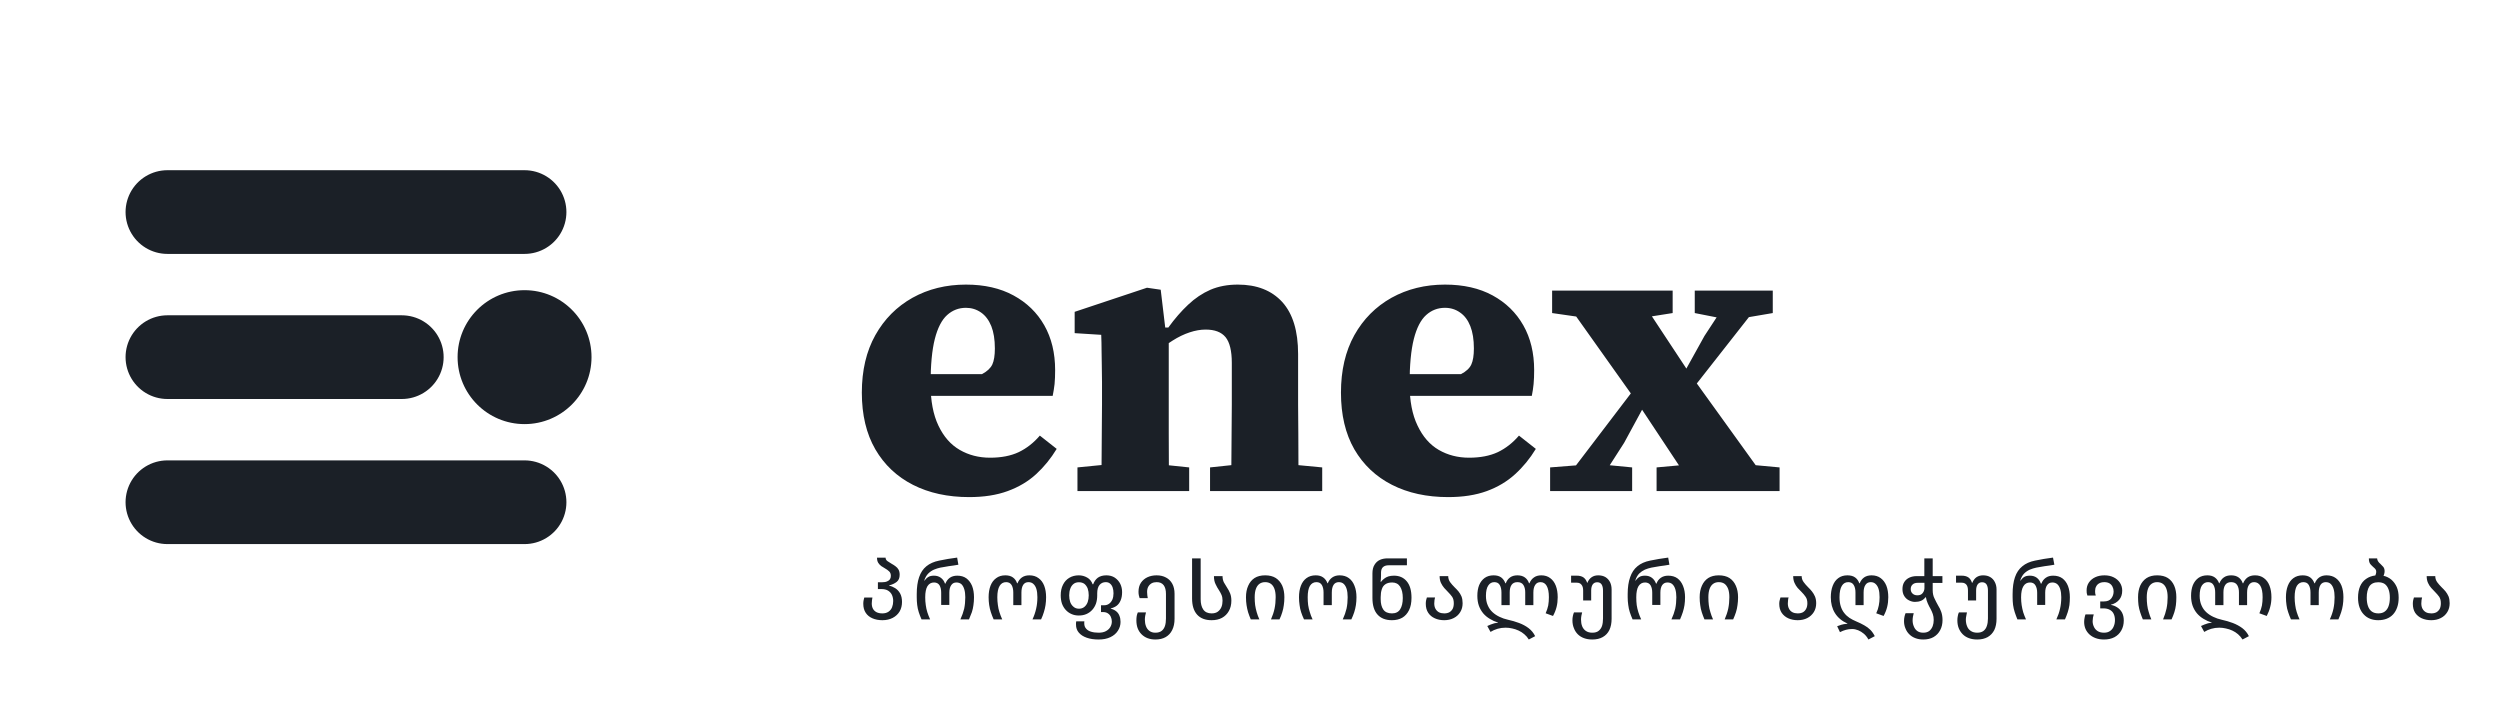
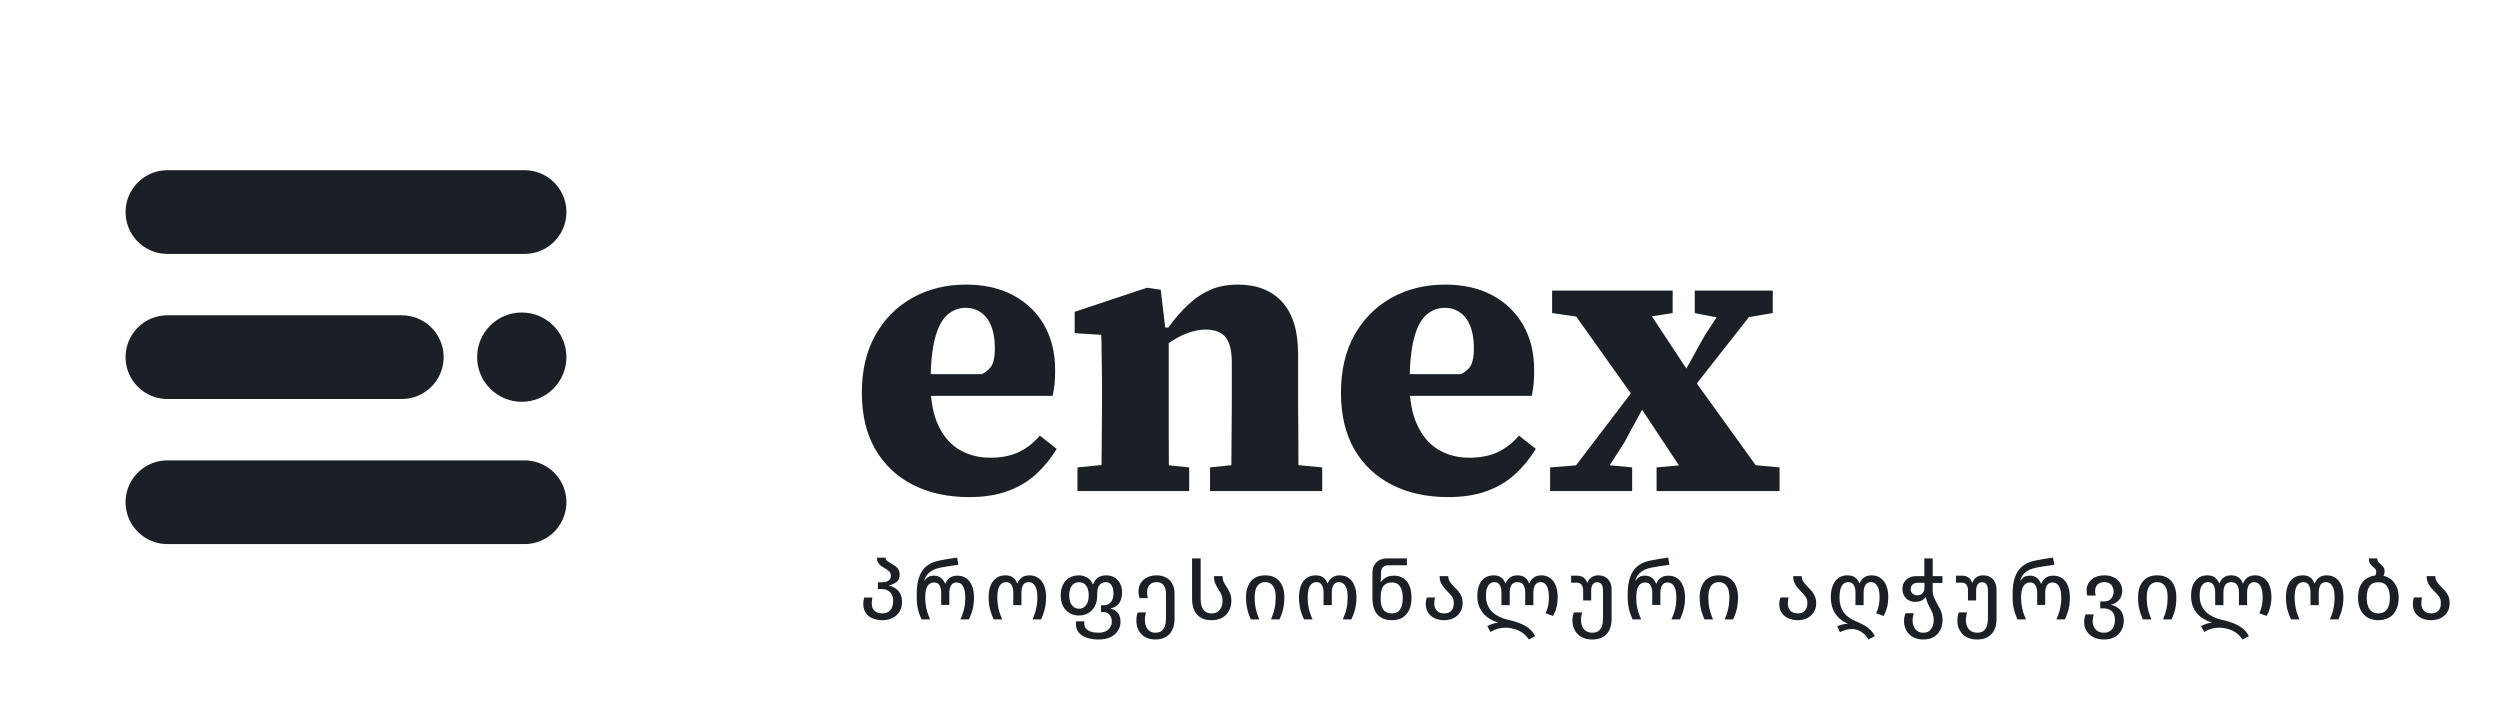
<svg xmlns="http://www.w3.org/2000/svg" viewBox="0 0 224 64" role="img" aria-label="Enex">
  <g stroke="#1b2027" stroke-width="7.5" stroke-linecap="round">
    <path d="M15 19H47" />
    <path d="M15 32H36" />
    <path d="M15 45H47" />
  </g>
-   <circle cx="47" cy="32" r="6" fill="#1b2027" />
+   <circle cx="46.75" cy="32" r="4" fill="#1b2027" />
  <path fill="#1b2027" d="M86.84 44.54L86.84 44.54Q83.96 44.54 81.80 43.44Q79.64 42.34 78.43 40.26Q77.22 38.17 77.22 35.18L77.22 35.18Q77.22 32.19 78.43 30.03Q79.64 27.87 81.76 26.68Q83.88 25.50 86.55 25.50L86.55 25.50Q89.03 25.50 90.81 26.47Q92.60 27.44 93.57 29.15Q94.54 30.86 94.54 33.16L94.54 33.16Q94.54 33.88 94.49 34.41Q94.43 34.93 94.32 35.47L94.32 35.47L81.00 35.47L81.00 33.52L87.99 33.52Q88.67 33.16 88.91 32.66Q89.14 32.16 89.14 31.22L89.14 31.22Q89.14 30.03 88.82 29.22Q88.49 28.41 87.90 28.00Q87.30 27.58 86.55 27.58L86.55 27.58Q85.58 27.58 84.86 28.23Q84.14 28.88 83.76 30.37Q83.38 31.87 83.38 34.42L83.38 34.42Q83.38 36.66 84.08 38.13Q84.78 39.61 85.99 40.31Q87.20 41.01 88.71 41.01L88.71 41.01Q90.22 41.01 91.28 40.51Q92.34 40.00 93.17 39.03L93.17 39.03L94.68 40.22Q93.89 41.52 92.83 42.49Q91.77 43.46 90.29 44Q88.82 44.54 86.84 44.54Z M106.55 44L96.54 44L96.54 41.88L100.18 41.52L103.10 41.52L106.55 41.88L106.55 44ZM104.75 44L98.67 44Q98.70 42.92 98.70 41.59Q98.70 40.26 98.72 38.85Q98.74 37.45 98.74 36.26L98.74 36.26L98.74 34.21Q98.74 33.34 98.72 32.68Q98.70 32.01 98.70 31.36Q98.70 30.72 98.67 30.00L98.67 30.00L96.29 29.85L96.29 27.94L102.77 25.78L104.00 25.96L104.46 29.82L104.72 29.85L104.72 36.26Q104.72 37.45 104.72 38.85Q104.72 40.26 104.73 41.59Q104.75 42.92 104.75 44L104.75 44ZM118.47 44L108.42 44L108.42 41.88L111.81 41.52L114.69 41.52L118.47 41.88L118.47 44ZM116.38 44L110.30 44Q110.33 42.92 110.33 41.59Q110.33 40.26 110.35 38.87Q110.37 37.48 110.37 36.26L110.37 36.26L110.37 32.52Q110.37 30.90 109.81 30.21Q109.25 29.53 108.03 29.53L108.03 29.53Q107.34 29.53 106.59 29.78Q105.83 30.03 105.06 30.52Q104.28 31.00 103.53 31.72L103.53 31.72L103.46 29.35L104.68 29.35Q105.54 28.16 106.46 27.30Q107.38 26.43 108.46 25.96Q109.54 25.50 110.91 25.50L110.91 25.50Q113.46 25.50 114.89 27.06Q116.31 28.63 116.31 31.72L116.31 31.72L116.31 36.26Q116.31 37.48 116.33 38.87Q116.34 40.26 116.34 41.59Q116.34 42.92 116.38 44L116.38 44Z M129.76 44.54L129.76 44.54Q126.88 44.54 124.72 43.44Q122.56 42.34 121.35 40.26Q120.15 38.17 120.15 35.18L120.15 35.18Q120.15 32.19 121.35 30.03Q122.56 27.87 124.68 26.68Q126.81 25.50 129.47 25.50L129.47 25.50Q131.96 25.50 133.74 26.47Q135.52 27.44 136.49 29.15Q137.46 30.86 137.46 33.16L137.46 33.16Q137.46 33.88 137.41 34.41Q137.36 34.93 137.25 35.47L137.25 35.47L123.93 35.47L123.93 33.52L130.91 33.52Q131.60 33.16 131.83 32.66Q132.06 32.16 132.06 31.22L132.06 31.22Q132.06 30.03 131.74 29.22Q131.42 28.41 130.82 28.00Q130.23 27.58 129.47 27.58L129.47 27.58Q128.50 27.58 127.78 28.23Q127.06 28.88 126.68 30.37Q126.30 31.87 126.30 34.42L126.30 34.42Q126.30 36.66 127.01 38.13Q127.71 39.61 128.91 40.31Q130.12 41.01 131.63 41.01L131.63 41.01Q133.14 41.01 134.21 40.51Q135.27 40.00 136.10 39.03L136.10 39.03L137.61 40.22Q136.82 41.52 135.75 42.49Q134.69 43.46 133.22 44Q131.74 44.54 129.76 44.54Z M146.24 44L138.89 44L138.89 41.88L142.20 41.62L143.54 41.62L146.24 41.88L146.24 44ZM142.82 43.89L139.54 43.89L147.60 33.31L149.08 35.11L148 35.11L145.52 39.68L142.82 43.89ZM159.45 44L148.43 44L148.43 41.88L152.39 41.52L155.56 41.52L159.45 41.88L159.45 44ZM158.40 26.25L150.77 35.97L149.44 34.32L150.38 34.32L152.72 30.10L155.24 26.25L158.40 26.25ZM158.98 44L151.96 44L146.74 36.12L139.58 26.04L146.49 26.04L151.38 33.45L158.98 44ZM142.82 28.59L139.07 28.05L139.07 26.04L149.87 26.04L149.87 28.05L146.45 28.59L142.82 28.59ZM154.59 28.59L151.85 28.05L151.85 26.04L158.84 26.04L158.84 28.05L155.67 28.59L154.59 28.59Z" />
  <path fill="#1b2027" d="M79.06 55.57L79.06 55.57Q78.56 55.57 78.17 55.40Q77.78 55.23 77.57 54.91Q77.35 54.58 77.35 54.10L77.35 54.10Q77.35 53.93 77.38 53.78Q77.41 53.64 77.44 53.54L77.44 53.54L78.17 53.54Q78.14 53.64 78.13 53.78Q78.11 53.92 78.11 54.07L78.11 54.07Q78.11 54.35 78.22 54.55Q78.33 54.75 78.55 54.86Q78.76 54.96 79.06 54.96L79.06 54.96Q79.39 54.96 79.61 54.81Q79.83 54.66 79.93 54.41Q80.03 54.15 80.03 53.85L80.03 53.85Q80.03 53.56 79.92 53.31Q79.81 53.07 79.57 52.92Q79.34 52.78 78.97 52.78L78.97 52.78L78.66 52.78L78.66 52.17L79.04 52.17Q79.32 52.17 79.49 52.09Q79.66 52.02 79.74 51.90Q79.82 51.77 79.82 51.60L79.82 51.60Q79.82 51.33 79.66 51.19Q79.50 51.04 79.30 50.93L79.30 50.93Q79.12 50.83 78.96 50.72Q78.80 50.60 78.69 50.43Q78.58 50.25 78.58 49.97L78.58 49.97L79.35 49.97Q79.35 50.16 79.52 50.28Q79.69 50.40 79.90 50.52L79.90 50.52Q80.07 50.61 80.24 50.74Q80.41 50.86 80.51 51.04Q80.61 51.22 80.61 51.50L80.61 51.50Q80.61 51.93 80.34 52.14Q80.07 52.35 79.67 52.45L79.67 52.45L79.67 52.48Q79.94 52.53 80.21 52.70Q80.48 52.87 80.65 53.17Q80.82 53.48 80.82 53.93L80.82 53.93Q80.82 54.41 80.61 54.78Q80.39 55.15 79.99 55.36Q79.59 55.57 79.06 55.57Z M83.34 55.50L82.57 55.50Q82.42 55.16 82.32 54.85Q82.22 54.54 82.18 54.20Q82.14 53.87 82.14 53.51L82.14 53.51L82.14 53.22Q82.14 52.33 82.35 51.72Q82.56 51.10 83.00 50.74Q83.45 50.37 84.15 50.23L84.15 50.23Q84.53 50.15 84.94 50.08Q85.35 50.01 85.76 49.96L85.76 49.96L85.87 50.60Q85.67 50.63 85.44 50.67Q85.22 50.70 85.00 50.73Q84.79 50.77 84.60 50.80Q84.40 50.83 84.25 50.86L84.25 50.86Q83.97 50.92 83.68 51.04Q83.39 51.17 83.17 51.39Q82.94 51.62 82.81 52.02L82.81 52.02L82.84 52.02Q82.97 51.84 83.11 51.74Q83.25 51.64 83.39 51.61Q83.53 51.58 83.68 51.58L83.68 51.58Q84.05 51.58 84.30 51.77Q84.56 51.96 84.67 52.29L84.67 52.29L84.71 52.29Q84.84 51.96 85.10 51.77Q85.37 51.58 85.77 51.58L85.77 51.58Q86.26 51.58 86.59 51.82Q86.92 52.07 87.10 52.50Q87.27 52.94 87.27 53.51L87.27 53.51Q87.27 53.89 87.22 54.22Q87.18 54.54 87.08 54.85Q86.97 55.16 86.82 55.50L86.82 55.50L86.05 55.50Q86.28 55.00 86.39 54.54Q86.49 54.07 86.49 53.51L86.49 53.51Q86.49 53.10 86.40 52.80Q86.31 52.50 86.14 52.34Q85.96 52.19 85.69 52.19L85.69 52.19Q85.39 52.19 85.23 52.43Q85.06 52.67 85.06 53.10L85.06 53.10L85.06 54.20L84.33 54.20L84.33 53.10Q84.33 52.70 84.18 52.44Q84.02 52.19 83.69 52.19L83.69 52.19Q83.31 52.19 83.10 52.52Q82.90 52.85 82.90 53.52L82.90 53.52Q82.90 53.89 82.95 54.22Q82.99 54.54 83.09 54.86Q83.19 55.17 83.34 55.50L83.34 55.50Z M89.80 55.50L89.03 55.50Q88.88 55.16 88.78 54.85Q88.68 54.54 88.63 54.21Q88.58 53.88 88.58 53.51L88.58 53.51Q88.58 52.92 88.75 52.48Q88.92 52.04 89.26 51.80Q89.59 51.55 90.08 51.55L90.08 51.55Q90.50 51.55 90.76 51.74Q91.02 51.93 91.13 52.26L91.13 52.26L91.17 52.26Q91.30 51.93 91.56 51.74Q91.83 51.55 92.23 51.55L92.23 51.55Q92.72 51.55 93.05 51.80Q93.39 52.04 93.56 52.48Q93.73 52.92 93.73 53.51L93.73 53.51Q93.73 53.88 93.68 54.21Q93.63 54.54 93.53 54.85Q93.44 55.16 93.28 55.50L93.28 55.50L92.51 55.50Q92.74 55.00 92.84 54.53Q92.95 54.06 92.95 53.51L92.95 53.51Q92.95 53.07 92.86 52.77Q92.77 52.48 92.59 52.32Q92.42 52.16 92.15 52.16L92.15 52.16Q91.84 52.16 91.68 52.40Q91.52 52.65 91.52 53.09L91.52 53.09L91.52 54.22L90.79 54.22L90.79 53.09Q90.79 52.68 90.64 52.42Q90.48 52.16 90.15 52.16L90.15 52.16Q89.77 52.16 89.57 52.49Q89.36 52.83 89.36 53.51L89.36 53.51Q89.36 53.88 89.41 54.21Q89.45 54.54 89.55 54.85Q89.65 55.17 89.80 55.50L89.80 55.50Z M98.44 57.30L98.44 57.30Q97.82 57.30 97.37 57.14Q96.91 56.98 96.66 56.68Q96.41 56.39 96.41 55.96L96.41 55.96Q96.41 55.89 96.41 55.82Q96.42 55.74 96.43 55.67L96.43 55.67L97.16 55.67Q97.15 55.72 97.15 55.77Q97.15 55.82 97.15 55.86L97.15 55.86Q97.15 56.14 97.31 56.32Q97.46 56.51 97.76 56.60Q98.05 56.69 98.44 56.69L98.44 56.69Q98.83 56.69 99.09 56.55Q99.35 56.41 99.48 56.19Q99.62 55.96 99.62 55.69L99.62 55.69Q99.62 55.46 99.53 55.27Q99.45 55.08 99.27 54.96Q99.10 54.84 98.82 54.84L98.82 54.84L98.65 54.84L98.65 54.23L98.95 54.23Q99.19 54.23 99.38 54.09Q99.56 53.96 99.67 53.72Q99.77 53.48 99.77 53.16L99.77 53.16Q99.77 52.86 99.69 52.63Q99.61 52.41 99.46 52.29Q99.31 52.16 99.08 52.16L99.08 52.16Q98.73 52.16 98.52 52.41Q98.31 52.66 98.31 53.17L98.31 53.17L98.31 53.36Q98.31 53.75 98.20 54.08Q98.08 54.41 97.86 54.65Q97.64 54.89 97.34 55.02Q97.04 55.15 96.66 55.15L96.66 55.15Q96.30 55.15 96.01 55.02Q95.71 54.89 95.49 54.65Q95.27 54.41 95.15 54.08Q95.04 53.74 95.04 53.34L95.04 53.34Q95.04 52.80 95.24 52.40Q95.44 51.99 95.81 51.77Q96.18 51.55 96.66 51.55L96.66 51.55Q97.06 51.55 97.41 51.75Q97.75 51.94 97.90 52.35L97.90 52.35L97.95 52.35Q98.08 51.98 98.37 51.76Q98.67 51.55 99.13 51.55L99.13 51.55Q99.57 51.55 99.89 51.76Q100.21 51.98 100.38 52.32Q100.54 52.66 100.54 53.05L100.54 53.05Q100.54 53.49 100.41 53.79Q100.29 54.09 100.06 54.27Q99.83 54.44 99.53 54.51L99.53 54.51L99.53 54.54Q99.81 54.61 100.01 54.77Q100.21 54.93 100.30 55.17Q100.40 55.41 100.40 55.72L100.40 55.72Q100.40 56.16 100.16 56.52Q99.93 56.88 99.49 57.09Q99.05 57.30 98.44 57.30ZM96.68 54.54L96.68 54.54Q96.97 54.54 97.17 54.37Q97.36 54.21 97.46 53.94Q97.55 53.67 97.55 53.34L97.55 53.34Q97.55 53.01 97.46 52.74Q97.36 52.48 97.17 52.32Q96.97 52.17 96.67 52.17L96.67 52.17Q96.38 52.17 96.19 52.32Q95.99 52.48 95.90 52.74Q95.80 53.01 95.80 53.34L95.80 53.34Q95.80 53.67 95.89 53.94Q95.99 54.21 96.19 54.37Q96.38 54.54 96.68 54.54Z M103.52 57.30L103.52 57.30Q103.14 57.30 102.82 57.18Q102.51 57.06 102.28 56.83Q102.05 56.60 101.93 56.28Q101.82 55.97 101.82 55.58L101.82 55.58Q101.82 55.37 101.85 55.19Q101.89 55.00 101.95 54.87L101.95 54.87L102.68 54.87Q102.64 55.00 102.61 55.18Q102.58 55.36 102.58 55.51L102.58 55.51Q102.58 55.85 102.68 56.11Q102.78 56.38 102.99 56.53Q103.20 56.69 103.52 56.69L103.52 56.69Q103.87 56.69 104.08 56.53Q104.28 56.38 104.38 56.09Q104.47 55.81 104.47 55.42L104.47 55.42L104.47 53.22Q104.47 52.71 104.27 52.44Q104.06 52.16 103.64 52.16L103.64 52.16Q103.38 52.16 103.19 52.26Q103.00 52.37 102.89 52.56Q102.78 52.75 102.78 53.04L102.78 53.04Q102.78 53.20 102.80 53.34Q102.82 53.48 102.84 53.59L102.84 53.59L102.11 53.59Q102.07 53.49 102.04 53.34Q102.01 53.20 102.01 53.02L102.01 53.02Q102.01 52.54 102.23 52.21Q102.45 51.89 102.81 51.72Q103.18 51.55 103.63 51.55L103.63 51.55Q104.12 51.55 104.48 51.75Q104.84 51.94 105.04 52.31Q105.24 52.68 105.24 53.21L105.24 53.21L105.24 55.44Q105.24 56.03 105.03 56.45Q104.83 56.86 104.45 57.08Q104.07 57.30 103.52 57.30Z M108.56 55.57L108.56 55.57Q107.71 55.57 107.26 55.07Q106.81 54.57 106.81 53.62L106.81 53.62L106.81 50.03L107.58 50.03L107.58 53.69Q107.58 54.27 107.81 54.61Q108.05 54.96 108.56 54.96L108.56 54.96Q108.90 54.96 109.11 54.81Q109.33 54.65 109.44 54.39Q109.54 54.14 109.54 53.82L109.54 53.82Q109.54 53.52 109.45 53.31Q109.36 53.10 109.23 52.90L109.23 52.90Q109.06 52.65 108.92 52.35Q108.77 52.06 108.77 51.62L108.77 51.62L109.54 51.62Q109.54 51.94 109.66 52.18Q109.79 52.42 109.95 52.66L109.95 52.66Q110.11 52.89 110.22 53.17Q110.33 53.44 110.33 53.82L110.33 53.82Q110.33 54.35 110.11 54.74Q109.89 55.14 109.49 55.36Q109.10 55.57 108.56 55.57Z M112.84 55.50L112.07 55.50Q111.93 55.17 111.83 54.86Q111.74 54.55 111.69 54.22Q111.64 53.89 111.64 53.51L111.64 53.51Q111.64 52.92 111.84 52.48Q112.03 52.04 112.41 51.79Q112.79 51.55 113.36 51.55L113.36 51.55Q113.93 51.55 114.31 51.79Q114.69 52.04 114.89 52.48Q115.08 52.92 115.08 53.51L115.08 53.51Q115.08 53.89 115.03 54.22Q114.99 54.55 114.89 54.86Q114.80 55.17 114.64 55.50L114.64 55.50L113.88 55.50Q114.10 55.00 114.20 54.53Q114.30 54.06 114.30 53.51L114.30 53.51Q114.30 53.06 114.19 52.76Q114.08 52.46 113.87 52.31Q113.66 52.16 113.36 52.16L113.36 52.16Q113.06 52.16 112.85 52.31Q112.64 52.46 112.53 52.76Q112.42 53.06 112.42 53.52L112.42 53.52Q112.42 53.89 112.46 54.21Q112.51 54.54 112.60 54.85Q112.69 55.17 112.84 55.50L112.84 55.50Z M117.61 55.50L116.84 55.50Q116.68 55.16 116.58 54.85Q116.48 54.54 116.44 54.21Q116.39 53.88 116.39 53.51L116.39 53.51Q116.39 52.92 116.56 52.48Q116.73 52.04 117.06 51.80Q117.40 51.55 117.89 51.55L117.89 51.55Q118.30 51.55 118.56 51.74Q118.82 51.93 118.94 52.26L118.94 52.26L118.97 52.26Q119.10 51.93 119.37 51.74Q119.64 51.55 120.03 51.55L120.03 51.55Q120.52 51.55 120.86 51.80Q121.19 52.04 121.36 52.48Q121.54 52.92 121.54 53.51L121.54 53.51Q121.54 53.88 121.49 54.21Q121.44 54.54 121.34 54.85Q121.24 55.16 121.08 55.50L121.08 55.50L120.31 55.50Q120.54 55.00 120.65 54.53Q120.75 54.06 120.75 53.51L120.75 53.51Q120.75 53.07 120.66 52.77Q120.57 52.48 120.40 52.32Q120.23 52.16 119.96 52.16L119.96 52.16Q119.65 52.16 119.49 52.40Q119.33 52.65 119.33 53.09L119.33 53.09L119.33 54.22L118.59 54.22L118.59 53.09Q118.59 52.68 118.44 52.42Q118.29 52.16 117.95 52.16L117.95 52.16Q117.58 52.16 117.37 52.49Q117.17 52.83 117.17 53.51L117.17 53.51Q117.17 53.88 117.21 54.21Q117.26 54.54 117.36 54.85Q117.45 55.17 117.61 55.50L117.61 55.50Z M124.72 55.57L124.72 55.57Q123.87 55.57 123.42 55.06Q122.97 54.56 122.97 53.57L122.97 53.57L122.97 51.38Q122.97 50.89 123.16 50.60Q123.34 50.30 123.65 50.16Q123.95 50.03 124.32 50.03L124.32 50.03L126.06 50.03L126.06 50.65L124.42 50.65Q124.11 50.65 123.93 50.80Q123.74 50.96 123.74 51.32L123.74 51.32L123.74 51.55Q123.74 51.66 123.73 51.85Q123.71 52.03 123.70 52.13L123.70 52.13L123.74 52.13Q123.86 51.97 124.02 51.85Q124.18 51.72 124.39 51.65Q124.61 51.58 124.90 51.58L124.90 51.58Q125.62 51.58 126.04 52.08Q126.47 52.58 126.47 53.56L126.47 53.56Q126.47 54.23 126.25 54.67Q126.03 55.12 125.64 55.35Q125.25 55.57 124.72 55.57ZM124.72 54.96L124.72 54.96Q125.22 54.96 125.45 54.60Q125.69 54.23 125.69 53.58L125.69 53.58Q125.69 52.94 125.45 52.56Q125.21 52.19 124.74 52.19L124.74 52.19Q124.36 52.19 124.13 52.35Q123.90 52.50 123.81 52.80Q123.71 53.09 123.71 53.50L123.71 53.50L123.71 53.69Q123.71 54.27 123.94 54.61Q124.18 54.96 124.72 54.96Z M129.40 55.57L129.40 55.57Q128.93 55.57 128.56 55.40Q128.18 55.23 127.97 54.91Q127.75 54.58 127.75 54.10L127.75 54.10Q127.75 53.92 127.78 53.78Q127.81 53.63 127.85 53.53L127.85 53.53L128.58 53.53Q128.55 53.63 128.53 53.77Q128.51 53.91 128.51 54.07L128.51 54.07Q128.51 54.35 128.62 54.55Q128.73 54.75 128.93 54.86Q129.13 54.96 129.40 54.96L129.40 54.96Q129.67 54.96 129.86 54.86Q130.05 54.75 130.16 54.55Q130.26 54.35 130.26 54.05L130.26 54.05Q130.26 53.69 130.11 53.47Q129.95 53.25 129.74 53.04L129.74 53.04Q129.57 52.87 129.40 52.68Q129.23 52.48 129.11 52.23Q128.99 51.97 128.99 51.62L128.99 51.62L129.76 51.62Q129.76 51.92 129.93 52.16Q130.10 52.39 130.33 52.62L130.33 52.62Q130.51 52.79 130.68 52.99Q130.84 53.19 130.95 53.44Q131.05 53.70 131.05 54.05L131.05 54.05Q131.05 54.50 130.84 54.84Q130.63 55.19 130.25 55.38Q129.88 55.57 129.40 55.57Z M137.55 57.00L136.98 57.30Q136.82 57.03 136.58 56.83Q136.35 56.63 136.07 56.50Q135.79 56.37 135.50 56.31Q135.20 56.24 134.90 56.24L134.90 56.24Q134.52 56.24 134.18 56.34Q133.84 56.44 133.55 56.62L133.55 56.62L133.26 56.09Q133.40 56.02 133.56 55.96Q133.71 55.90 133.88 55.85Q134.05 55.81 134.22 55.80L134.22 55.80L134.22 55.78Q133.83 55.66 133.49 55.45Q133.15 55.25 132.90 54.96Q132.65 54.66 132.51 54.28Q132.37 53.89 132.37 53.38L132.37 53.38Q132.37 52.84 132.53 52.43Q132.70 52.02 133.03 51.78Q133.36 51.55 133.83 51.55L133.83 51.55Q134.25 51.55 134.51 51.74Q134.76 51.93 134.88 52.26L134.88 52.26L134.92 52.26Q135.04 51.93 135.30 51.74Q135.56 51.55 135.96 51.55L135.96 51.55Q136.37 51.55 136.63 51.74Q136.89 51.93 137.00 52.26L137.00 52.26L137.04 52.26Q137.17 51.93 137.44 51.74Q137.70 51.55 138.10 51.55L138.10 51.55Q138.57 51.55 138.90 51.80Q139.23 52.04 139.40 52.48Q139.57 52.92 139.57 53.51L139.57 53.51Q139.57 53.98 139.47 54.38Q139.37 54.79 139.15 55.19L139.15 55.19L138.49 54.95Q138.65 54.59 138.72 54.25Q138.78 53.91 138.78 53.51L138.78 53.51Q138.78 52.83 138.58 52.49Q138.39 52.16 138.03 52.16L138.03 52.16Q137.72 52.16 137.56 52.40Q137.39 52.64 137.39 53.09L137.39 53.09L137.39 54.22L136.66 54.22L136.66 53.07Q136.66 52.68 136.50 52.42Q136.34 52.16 135.96 52.16L135.96 52.16Q135.61 52.16 135.44 52.40Q135.27 52.64 135.27 53.07L135.27 53.07L135.27 54.22L134.53 54.22L134.53 53.09Q134.53 52.68 134.38 52.42Q134.23 52.16 133.89 52.16L133.89 52.16Q133.55 52.16 133.35 52.46Q133.14 52.76 133.14 53.39L133.14 53.39Q133.14 53.87 133.30 54.23Q133.45 54.59 133.73 54.85Q134.00 55.10 134.36 55.27Q134.71 55.44 135.12 55.53L135.12 55.53Q135.63 55.64 136.11 55.82Q136.59 56.00 136.96 56.28Q137.34 56.57 137.55 57.00L137.55 57.00Z M142.67 57.30L142.67 57.30Q142.26 57.30 141.93 57.18Q141.60 57.06 141.37 56.83Q141.14 56.60 141.02 56.28Q140.89 55.97 140.89 55.58L140.89 55.58Q140.89 55.37 140.93 55.19Q140.97 55.00 141.03 54.87L141.03 54.87L141.76 54.87Q141.72 55.00 141.69 55.18Q141.66 55.36 141.66 55.51L141.66 55.51Q141.66 55.85 141.76 56.11Q141.87 56.38 142.09 56.53Q142.32 56.69 142.67 56.69L142.67 56.69Q143.03 56.69 143.23 56.53Q143.44 56.37 143.54 56.09Q143.63 55.80 143.63 55.42L143.63 55.42L143.63 52.92Q143.63 52.56 143.50 52.36Q143.37 52.17 143.11 52.17L143.11 52.17Q142.85 52.17 142.71 52.36Q142.57 52.56 142.57 52.91L142.57 52.91L142.57 53.80L141.85 53.80L141.85 52.92Q141.85 52.56 141.70 52.39Q141.56 52.21 141.29 52.21L141.29 52.21L140.77 52.21L140.77 51.58L141.28 51.58Q141.64 51.58 141.87 51.73Q142.10 51.89 142.21 52.22L142.21 52.22L142.23 52.22Q142.36 51.89 142.61 51.72Q142.85 51.55 143.20 51.55L143.20 51.55Q143.58 51.55 143.85 51.71Q144.11 51.87 144.26 52.16Q144.40 52.45 144.40 52.82L144.40 52.82L144.40 55.44Q144.40 56.03 144.20 56.45Q144.00 56.86 143.61 57.08Q143.23 57.30 142.67 57.30Z M147.05 55.50L146.28 55.50Q146.13 55.16 146.03 54.85Q145.93 54.54 145.89 54.20Q145.84 53.87 145.84 53.51L145.84 53.51L145.84 53.22Q145.84 52.33 146.06 51.72Q146.27 51.10 146.71 50.74Q147.15 50.37 147.85 50.23L147.85 50.23Q148.24 50.15 148.65 50.08Q149.06 50.01 149.47 49.96L149.47 49.96L149.58 50.60Q149.38 50.63 149.15 50.67Q148.93 50.70 148.71 50.73Q148.49 50.77 148.30 50.80Q148.11 50.83 147.96 50.86L147.96 50.86Q147.67 50.92 147.38 51.04Q147.10 51.17 146.87 51.39Q146.65 51.62 146.52 52.02L146.52 52.02L146.55 52.02Q146.68 51.84 146.82 51.74Q146.95 51.64 147.10 51.61Q147.24 51.58 147.39 51.58L147.39 51.58Q147.76 51.58 148.01 51.77Q148.26 51.96 148.38 52.29L148.38 52.29L148.42 52.29Q148.54 51.96 148.81 51.77Q149.08 51.58 149.47 51.58L149.47 51.58Q149.97 51.58 150.30 51.82Q150.63 52.07 150.80 52.50Q150.98 52.94 150.98 53.51L150.98 53.51Q150.98 53.89 150.93 54.22Q150.88 54.54 150.78 54.85Q150.68 55.16 150.53 55.50L150.53 55.50L149.76 55.50Q149.99 55.00 150.10 54.54Q150.20 54.07 150.20 53.51L150.20 53.51Q150.20 53.10 150.11 52.80Q150.02 52.50 149.84 52.34Q149.67 52.19 149.40 52.19L149.40 52.19Q149.10 52.19 148.93 52.43Q148.77 52.67 148.77 53.10L148.77 53.10L148.77 54.20L148.04 54.20L148.04 53.10Q148.04 52.70 147.89 52.44Q147.73 52.19 147.40 52.19L147.40 52.19Q147.02 52.19 146.81 52.52Q146.61 52.85 146.61 53.52L146.61 53.52Q146.61 53.89 146.65 54.22Q146.70 54.54 146.80 54.86Q146.90 55.17 147.05 55.50L147.05 55.50Z M153.49 55.50L152.72 55.50Q152.58 55.17 152.48 54.86Q152.38 54.55 152.34 54.22Q152.29 53.89 152.29 53.51L152.29 53.51Q152.29 52.92 152.49 52.48Q152.68 52.04 153.06 51.79Q153.44 51.55 154.00 51.55L154.00 51.55Q154.58 51.55 154.96 51.79Q155.34 52.04 155.53 52.48Q155.73 52.92 155.73 53.51L155.73 53.51Q155.73 53.89 155.68 54.22Q155.64 54.55 155.54 54.86Q155.44 55.17 155.29 55.50L155.29 55.50L154.53 55.50Q154.75 55.00 154.85 54.53Q154.95 54.06 154.95 53.51L154.95 53.51Q154.95 53.06 154.84 52.76Q154.72 52.46 154.52 52.31Q154.31 52.16 154.00 52.16L154.00 52.16Q153.71 52.16 153.50 52.31Q153.29 52.46 153.18 52.76Q153.07 53.06 153.07 53.52L153.07 53.52Q153.07 53.89 153.11 54.21Q153.15 54.54 153.25 54.85Q153.34 55.17 153.49 55.50L153.49 55.50Z  M161.07 55.57L161.07 55.57Q160.61 55.57 160.23 55.40Q159.86 55.23 159.64 54.91Q159.42 54.58 159.42 54.10L159.42 54.10Q159.42 53.92 159.46 53.78Q159.49 53.63 159.53 53.53L159.53 53.53L160.26 53.53Q160.22 53.63 160.21 53.77Q160.19 53.91 160.19 54.07L160.19 54.07Q160.19 54.35 160.30 54.55Q160.40 54.75 160.61 54.86Q160.81 54.96 161.07 54.96L161.07 54.96Q161.35 54.96 161.54 54.86Q161.73 54.75 161.83 54.55Q161.94 54.35 161.94 54.05L161.94 54.05Q161.94 53.69 161.78 53.47Q161.63 53.25 161.42 53.04L161.42 53.04Q161.25 52.87 161.07 52.68Q160.90 52.48 160.79 52.23Q160.67 51.97 160.67 51.62L160.67 51.62L161.43 51.62Q161.43 51.92 161.61 52.16Q161.78 52.39 162.01 52.62L162.01 52.62Q162.19 52.79 162.35 52.99Q162.51 53.19 162.62 53.44Q162.73 53.70 162.73 54.05L162.73 54.05Q162.73 54.50 162.52 54.84Q162.30 55.19 161.93 55.38Q161.56 55.57 161.07 55.57Z M167.98 57.00L167.41 57.30Q167.25 57.00 167.01 56.79Q166.76 56.58 166.49 56.47Q166.22 56.36 165.95 56.36L165.95 56.36Q165.65 56.36 165.40 56.43Q165.14 56.50 164.86 56.64L164.86 56.64L164.61 56.11Q164.77 56.04 164.98 55.98Q165.19 55.91 165.53 55.89L165.53 55.89L165.53 55.87Q164.78 55.53 164.41 54.93Q164.04 54.34 164.04 53.51L164.04 53.51Q164.04 52.93 164.21 52.49Q164.38 52.04 164.71 51.80Q165.04 51.55 165.53 51.55L165.53 51.55Q165.96 51.55 166.22 51.74Q166.48 51.93 166.59 52.26L166.59 52.26L166.63 52.26Q166.76 51.93 167.02 51.74Q167.29 51.55 167.69 51.55L167.69 51.55Q168.18 51.55 168.51 51.80Q168.84 52.04 169.02 52.48Q169.19 52.92 169.19 53.51L169.19 53.51Q169.19 53.98 169.09 54.38Q168.99 54.79 168.77 55.19L168.77 55.19L168.11 54.95Q168.28 54.59 168.34 54.25Q168.41 53.91 168.41 53.51L168.41 53.51Q168.41 53.07 168.32 52.77Q168.23 52.48 168.05 52.32Q167.88 52.16 167.62 52.16L167.62 52.16Q167.31 52.16 167.15 52.40Q166.98 52.64 166.98 53.08L166.98 53.08L166.98 54.22L166.25 54.22L166.25 53.08Q166.25 52.67 166.09 52.41Q165.94 52.16 165.60 52.16L165.60 52.16Q165.23 52.16 165.03 52.49Q164.82 52.83 164.82 53.51L164.82 53.51Q164.82 53.97 164.93 54.32Q165.04 54.67 165.24 54.92Q165.44 55.18 165.71 55.36Q165.99 55.54 166.30 55.67L166.30 55.67Q166.73 55.85 167.04 56.03Q167.35 56.20 167.58 56.43Q167.81 56.66 167.98 57.00L167.98 57.00Z M172.32 57.30L172.32 57.30Q171.94 57.30 171.62 57.18Q171.30 57.06 171.08 56.84Q170.85 56.62 170.73 56.31Q170.60 56.01 170.60 55.65L170.60 55.65Q170.60 55.44 170.64 55.26Q170.68 55.08 170.74 54.94L170.74 54.94L171.47 54.94Q171.43 55.07 171.40 55.25Q171.37 55.43 171.37 55.59L171.37 55.59Q171.37 55.88 171.48 56.13Q171.58 56.39 171.79 56.54Q172.00 56.69 172.33 56.69L172.33 56.69Q172.66 56.69 172.87 56.53Q173.07 56.36 173.17 56.10Q173.26 55.85 173.26 55.55L173.26 55.55Q173.26 55.25 173.18 55.02Q173.10 54.79 172.99 54.58L172.99 54.58Q172.85 54.34 172.73 54.07Q172.61 53.81 172.56 53.51L172.56 53.51L172.53 53.51Q172.36 53.73 172.13 53.83Q171.89 53.93 171.58 53.93L171.58 53.93Q171.32 53.93 171.06 53.80Q170.80 53.68 170.63 53.42Q170.46 53.16 170.46 52.78L170.46 52.78Q170.46 52.40 170.63 52.14Q170.80 51.88 171.09 51.75Q171.38 51.62 171.73 51.62L171.73 51.62L172.42 51.62L172.42 50.03L173.17 50.03L173.17 51.62L174.04 51.62L174.04 52.23L173.17 52.23L173.17 52.89Q173.17 53.31 173.33 53.62Q173.48 53.94 173.66 54.26L173.66 54.26Q173.83 54.52 173.94 54.84Q174.05 55.16 174.05 55.56L174.05 55.56Q174.05 56.07 173.84 56.46Q173.64 56.85 173.25 57.08Q172.87 57.30 172.32 57.30ZM171.80 53.34L171.80 53.34Q172.12 53.34 172.27 53.14Q172.43 52.94 172.43 52.69L172.43 52.69L172.43 52.22L171.82 52.22Q171.52 52.22 171.36 52.38Q171.20 52.53 171.20 52.78L171.20 52.78Q171.20 53.04 171.37 53.19Q171.53 53.34 171.80 53.34Z M177.16 57.30L177.16 57.30Q176.75 57.30 176.42 57.18Q176.09 57.06 175.86 56.83Q175.63 56.60 175.50 56.28Q175.38 55.97 175.38 55.58L175.38 55.58Q175.38 55.37 175.42 55.19Q175.45 55.00 175.52 54.87L175.52 54.87L176.24 54.87Q176.21 55.00 176.18 55.18Q176.14 55.36 176.14 55.51L176.14 55.51Q176.14 55.85 176.25 56.11Q176.35 56.38 176.58 56.53Q176.81 56.69 177.16 56.69L177.16 56.69Q177.51 56.69 177.72 56.53Q177.93 56.37 178.02 56.09Q178.12 55.80 178.12 55.42L178.12 55.42L178.12 52.92Q178.12 52.56 177.99 52.36Q177.86 52.17 177.59 52.17L177.59 52.17Q177.34 52.17 177.20 52.36Q177.06 52.56 177.06 52.91L177.06 52.91L177.06 53.80L176.33 53.80L176.33 52.92Q176.33 52.56 176.19 52.39Q176.04 52.21 175.78 52.21L175.78 52.21L175.26 52.21L175.26 51.58L175.77 51.58Q176.13 51.58 176.36 51.73Q176.59 51.89 176.69 52.22L176.69 52.22L176.72 52.22Q176.85 51.89 177.09 51.72Q177.34 51.55 177.68 51.55L177.68 51.55Q178.07 51.55 178.33 51.71Q178.60 51.87 178.74 52.16Q178.89 52.45 178.89 52.82L178.89 52.82L178.89 55.44Q178.89 56.03 178.69 56.45Q178.48 56.86 178.10 57.08Q177.71 57.30 177.16 57.30Z M181.53 55.50L180.76 55.50Q180.62 55.16 180.52 54.85Q180.42 54.54 180.37 54.20Q180.33 53.87 180.33 53.51L180.33 53.51L180.33 53.22Q180.33 52.33 180.54 51.72Q180.75 51.10 181.20 50.74Q181.64 50.37 182.34 50.23L182.34 50.23Q182.73 50.15 183.13 50.08Q183.54 50.01 183.95 49.96L183.95 49.96L184.07 50.60Q183.87 50.63 183.64 50.67Q183.41 50.70 183.20 50.73Q182.98 50.77 182.79 50.80Q182.60 50.83 182.45 50.86L182.45 50.86Q182.16 50.92 181.87 51.04Q181.58 51.17 181.36 51.39Q181.14 51.62 181.01 52.02L181.01 52.02L181.04 52.02Q181.17 51.84 181.30 51.74Q181.44 51.64 181.58 51.61Q181.73 51.58 181.88 51.58L181.88 51.58Q182.25 51.58 182.50 51.77Q182.75 51.96 182.86 52.29L182.86 52.29L182.91 52.29Q183.03 51.96 183.30 51.77Q183.56 51.58 183.96 51.58L183.96 51.58Q184.46 51.58 184.79 51.82Q185.12 52.07 185.29 52.50Q185.46 52.94 185.46 53.51L185.46 53.51Q185.46 53.89 185.42 54.22Q185.37 54.54 185.27 54.85Q185.17 55.16 185.02 55.50L185.02 55.50L184.25 55.50Q184.48 55.00 184.58 54.54Q184.69 54.07 184.69 53.51L184.69 53.51Q184.69 53.10 184.60 52.80Q184.51 52.50 184.33 52.34Q184.15 52.19 183.89 52.19L183.89 52.19Q183.58 52.19 183.42 52.43Q183.25 52.67 183.25 53.10L183.25 53.10L183.25 54.20L182.53 54.20L182.53 53.10Q182.53 52.70 182.37 52.44Q182.22 52.19 181.89 52.19L181.89 52.19Q181.50 52.19 181.30 52.52Q181.09 52.85 181.09 53.52L181.09 53.52Q181.09 53.89 181.14 54.22Q181.19 54.54 181.28 54.86Q181.38 55.17 181.53 55.50L181.53 55.50Z M188.52 57.30L188.52 57.30Q188.11 57.30 187.78 57.18Q187.45 57.06 187.22 56.85Q186.99 56.64 186.86 56.35Q186.74 56.06 186.74 55.73L186.74 55.73Q186.74 55.53 186.78 55.35Q186.81 55.17 186.86 55.05L186.86 55.05L187.60 55.05Q187.56 55.16 187.53 55.33Q187.50 55.51 187.50 55.65L187.50 55.65Q187.50 55.92 187.61 56.15Q187.71 56.39 187.94 56.54Q188.17 56.69 188.52 56.69L188.52 56.69Q188.86 56.69 189.07 56.53Q189.29 56.38 189.39 56.12Q189.50 55.87 189.50 55.56L189.50 55.56Q189.50 55.25 189.39 55.01Q189.28 54.77 189.04 54.64Q188.81 54.51 188.46 54.51L188.46 54.51L188.18 54.51L188.18 53.89L188.50 53.89Q188.97 53.89 189.17 53.62Q189.38 53.35 189.38 52.99L189.38 52.99Q189.38 52.76 189.28 52.57Q189.19 52.38 189.01 52.27Q188.82 52.16 188.56 52.16L188.56 52.16Q188.28 52.16 188.10 52.26Q187.91 52.36 187.82 52.54Q187.72 52.71 187.72 52.96L187.72 52.96Q187.72 53.06 187.73 53.16Q187.75 53.25 187.78 53.36L187.78 53.36L187.03 53.36Q186.99 53.24 186.97 53.13Q186.96 53.02 186.96 52.90L186.96 52.90Q186.96 52.50 187.16 52.20Q187.37 51.89 187.73 51.72Q188.09 51.55 188.56 51.55L188.56 51.55Q189.03 51.55 189.39 51.73Q189.75 51.91 189.95 52.22Q190.15 52.53 190.15 52.92L190.15 52.92Q190.15 53.43 189.87 53.75Q189.59 54.07 189.14 54.18L189.14 54.18L189.14 54.20Q189.44 54.25 189.70 54.42Q189.97 54.59 190.13 54.88Q190.29 55.18 190.29 55.60L190.29 55.60Q190.29 56.10 190.07 56.49Q189.85 56.88 189.46 57.09Q189.06 57.30 188.52 57.30Z M192.76 55.50L192.00 55.50Q191.86 55.17 191.76 54.86Q191.66 54.55 191.61 54.22Q191.57 53.89 191.57 53.51L191.57 53.51Q191.57 52.92 191.76 52.48Q191.96 52.04 192.34 51.79Q192.72 51.55 193.28 51.55L193.28 51.55Q193.86 51.55 194.24 51.79Q194.62 52.04 194.81 52.48Q195.00 52.92 195.00 53.51L195.00 53.51Q195.00 53.89 194.96 54.22Q194.92 54.55 194.82 54.86Q194.72 55.17 194.57 55.50L194.57 55.50L193.81 55.50Q194.02 55.00 194.12 54.53Q194.22 54.06 194.22 53.51L194.22 53.51Q194.22 53.06 194.11 52.76Q194.00 52.46 193.79 52.31Q193.58 52.16 193.28 52.16L193.28 52.16Q192.99 52.16 192.78 52.31Q192.57 52.46 192.46 52.76Q192.35 53.06 192.35 53.52L192.35 53.52Q192.35 53.89 192.39 54.21Q192.43 54.54 192.53 54.85Q192.62 55.17 192.76 55.50L192.76 55.50Z M201.50 57.00L200.93 57.30Q200.76 57.03 200.53 56.83Q200.30 56.63 200.02 56.50Q199.74 56.37 199.44 56.31Q199.14 56.24 198.85 56.24L198.85 56.24Q198.47 56.24 198.13 56.34Q197.79 56.44 197.50 56.62L197.50 56.62L197.21 56.09Q197.35 56.02 197.51 55.96Q197.66 55.90 197.83 55.85Q198.00 55.81 198.17 55.80L198.17 55.80L198.17 55.78Q197.78 55.66 197.44 55.45Q197.10 55.25 196.85 54.96Q196.60 54.66 196.46 54.28Q196.32 53.89 196.32 53.38L196.32 53.38Q196.32 52.84 196.48 52.43Q196.65 52.02 196.98 51.78Q197.31 51.55 197.78 51.55L197.78 51.55Q198.19 51.55 198.45 51.74Q198.71 51.93 198.83 52.26L198.83 52.26L198.86 52.26Q198.99 51.93 199.25 51.74Q199.51 51.55 199.91 51.55L199.91 51.55Q200.32 51.55 200.58 51.74Q200.84 51.93 200.95 52.26L200.95 52.26L200.99 52.26Q201.12 51.93 201.38 51.74Q201.65 51.55 202.05 51.55L202.05 51.55Q202.52 51.55 202.85 51.80Q203.18 52.04 203.35 52.48Q203.52 52.92 203.52 53.51L203.52 53.51Q203.52 53.98 203.41 54.38Q203.31 54.79 203.10 55.19L203.10 55.19L202.44 54.95Q202.60 54.59 202.67 54.25Q202.73 53.91 202.73 53.51L202.73 53.51Q202.73 52.83 202.53 52.49Q202.33 52.16 201.97 52.16L201.97 52.16Q201.67 52.16 201.51 52.40Q201.34 52.64 201.34 53.09L201.34 53.09L201.34 54.22L200.61 54.22L200.61 53.07Q200.61 52.68 200.45 52.42Q200.29 52.16 199.91 52.16L199.91 52.16Q199.56 52.16 199.39 52.40Q199.22 52.64 199.22 53.07L199.22 53.07L199.22 54.22L198.48 54.22L198.48 53.09Q198.48 52.68 198.33 52.42Q198.18 52.16 197.84 52.16L197.84 52.16Q197.50 52.16 197.29 52.46Q197.09 52.76 197.09 53.39L197.09 53.39Q197.09 53.87 197.25 54.23Q197.40 54.59 197.68 54.85Q197.95 55.10 198.31 55.27Q198.66 55.44 199.07 55.53L199.07 55.53Q199.58 55.64 200.06 55.82Q200.53 56.00 200.91 56.28Q201.29 56.57 201.50 57.00L201.50 57.00Z M206.04 55.50L205.27 55.50Q205.12 55.16 205.02 54.85Q204.91 54.54 204.87 54.21Q204.82 53.88 204.82 53.51L204.82 53.51Q204.82 52.92 204.99 52.48Q205.16 52.04 205.49 51.80Q205.83 51.55 206.32 51.55L206.32 51.55Q206.74 51.55 207.00 51.74Q207.25 51.93 207.37 52.26L207.37 52.26L207.41 52.26Q207.54 51.93 207.80 51.74Q208.07 51.55 208.46 51.55L208.46 51.55Q208.95 51.55 209.29 51.80Q209.62 52.04 209.80 52.48Q209.97 52.92 209.97 53.51L209.97 53.51Q209.97 53.88 209.92 54.21Q209.87 54.54 209.77 54.85Q209.67 55.16 209.52 55.50L209.52 55.50L208.75 55.50Q208.98 55.00 209.08 54.53Q209.18 54.06 209.18 53.51L209.18 53.51Q209.18 53.07 209.09 52.77Q209.00 52.48 208.83 52.32Q208.66 52.16 208.39 52.16L208.39 52.16Q208.08 52.16 207.92 52.40Q207.76 52.65 207.76 53.09L207.76 53.09L207.76 54.22L207.02 54.22L207.02 53.09Q207.02 52.68 206.87 52.42Q206.72 52.16 206.38 52.16L206.38 52.16Q206.01 52.16 205.80 52.49Q205.60 52.83 205.60 53.51L205.60 53.51Q205.60 53.88 205.65 54.21Q205.69 54.54 205.79 54.85Q205.89 55.17 206.04 55.50L206.04 55.50Z M213.56 51.59L213.56 51.59Q213.96 51.68 214.27 51.94Q214.57 52.20 214.75 52.60Q214.92 53.00 214.92 53.55L214.92 53.55Q214.92 54.04 214.79 54.41Q214.66 54.79 214.42 55.05Q214.18 55.31 213.84 55.44Q213.50 55.57 213.08 55.57L213.08 55.57Q212.69 55.57 212.36 55.44Q212.03 55.31 211.79 55.05Q211.54 54.79 211.41 54.41Q211.28 54.04 211.28 53.55L211.28 53.55Q211.28 52.97 211.46 52.54Q211.64 52.12 212.00 51.87Q212.35 51.62 212.83 51.56L212.83 51.56Q212.86 51.50 212.88 51.42Q212.91 51.33 212.91 51.22L212.91 51.22Q212.91 51.09 212.84 51.00Q212.77 50.91 212.67 50.83L212.67 50.83Q212.52 50.70 212.38 50.54Q212.25 50.37 212.25 50.03L212.25 50.03L212.99 50.03Q213.00 50.19 213.08 50.30Q213.15 50.42 213.28 50.52L213.28 50.52Q213.41 50.64 213.54 50.79Q213.66 50.94 213.66 51.17L213.66 51.17Q213.66 51.30 213.63 51.40Q213.61 51.50 213.56 51.59ZM213.10 54.96L213.10 54.96Q213.46 54.96 213.68 54.79Q213.91 54.62 214.02 54.30Q214.13 53.99 214.13 53.55L214.13 53.55Q214.13 53.11 214.01 52.80Q213.90 52.50 213.68 52.33Q213.45 52.17 213.09 52.17L213.09 52.17Q212.55 52.17 212.30 52.53Q212.06 52.90 212.06 53.55L212.06 53.55Q212.06 53.99 212.17 54.30Q212.28 54.62 212.51 54.79Q212.74 54.96 213.10 54.96Z M217.84 55.57L217.84 55.57Q217.37 55.57 216.99 55.40Q216.62 55.23 216.40 54.91Q216.19 54.58 216.19 54.10L216.19 54.10Q216.19 53.92 216.22 53.78Q216.25 53.63 216.29 53.53L216.29 53.53L217.02 53.53Q216.99 53.63 216.97 53.77Q216.95 53.91 216.95 54.07L216.95 54.07Q216.95 54.35 217.06 54.55Q217.17 54.75 217.37 54.86Q217.57 54.96 217.84 54.96L217.84 54.96Q218.11 54.96 218.30 54.86Q218.49 54.75 218.60 54.55Q218.70 54.35 218.70 54.05L218.70 54.05Q218.70 53.69 218.55 53.47Q218.39 53.25 218.18 53.04L218.18 53.04Q218.01 52.87 217.84 52.68Q217.66 52.48 217.55 52.23Q217.43 51.97 217.43 51.62L217.43 51.62L218.20 51.62Q218.20 51.92 218.37 52.16Q218.54 52.39 218.77 52.62L218.77 52.62Q218.95 52.79 219.12 52.99Q219.28 53.19 219.39 53.44Q219.49 53.70 219.49 54.05L219.49 54.05Q219.49 54.50 219.28 54.84Q219.07 55.19 218.69 55.38Q218.32 55.57 217.84 55.57Z" />
</svg>
